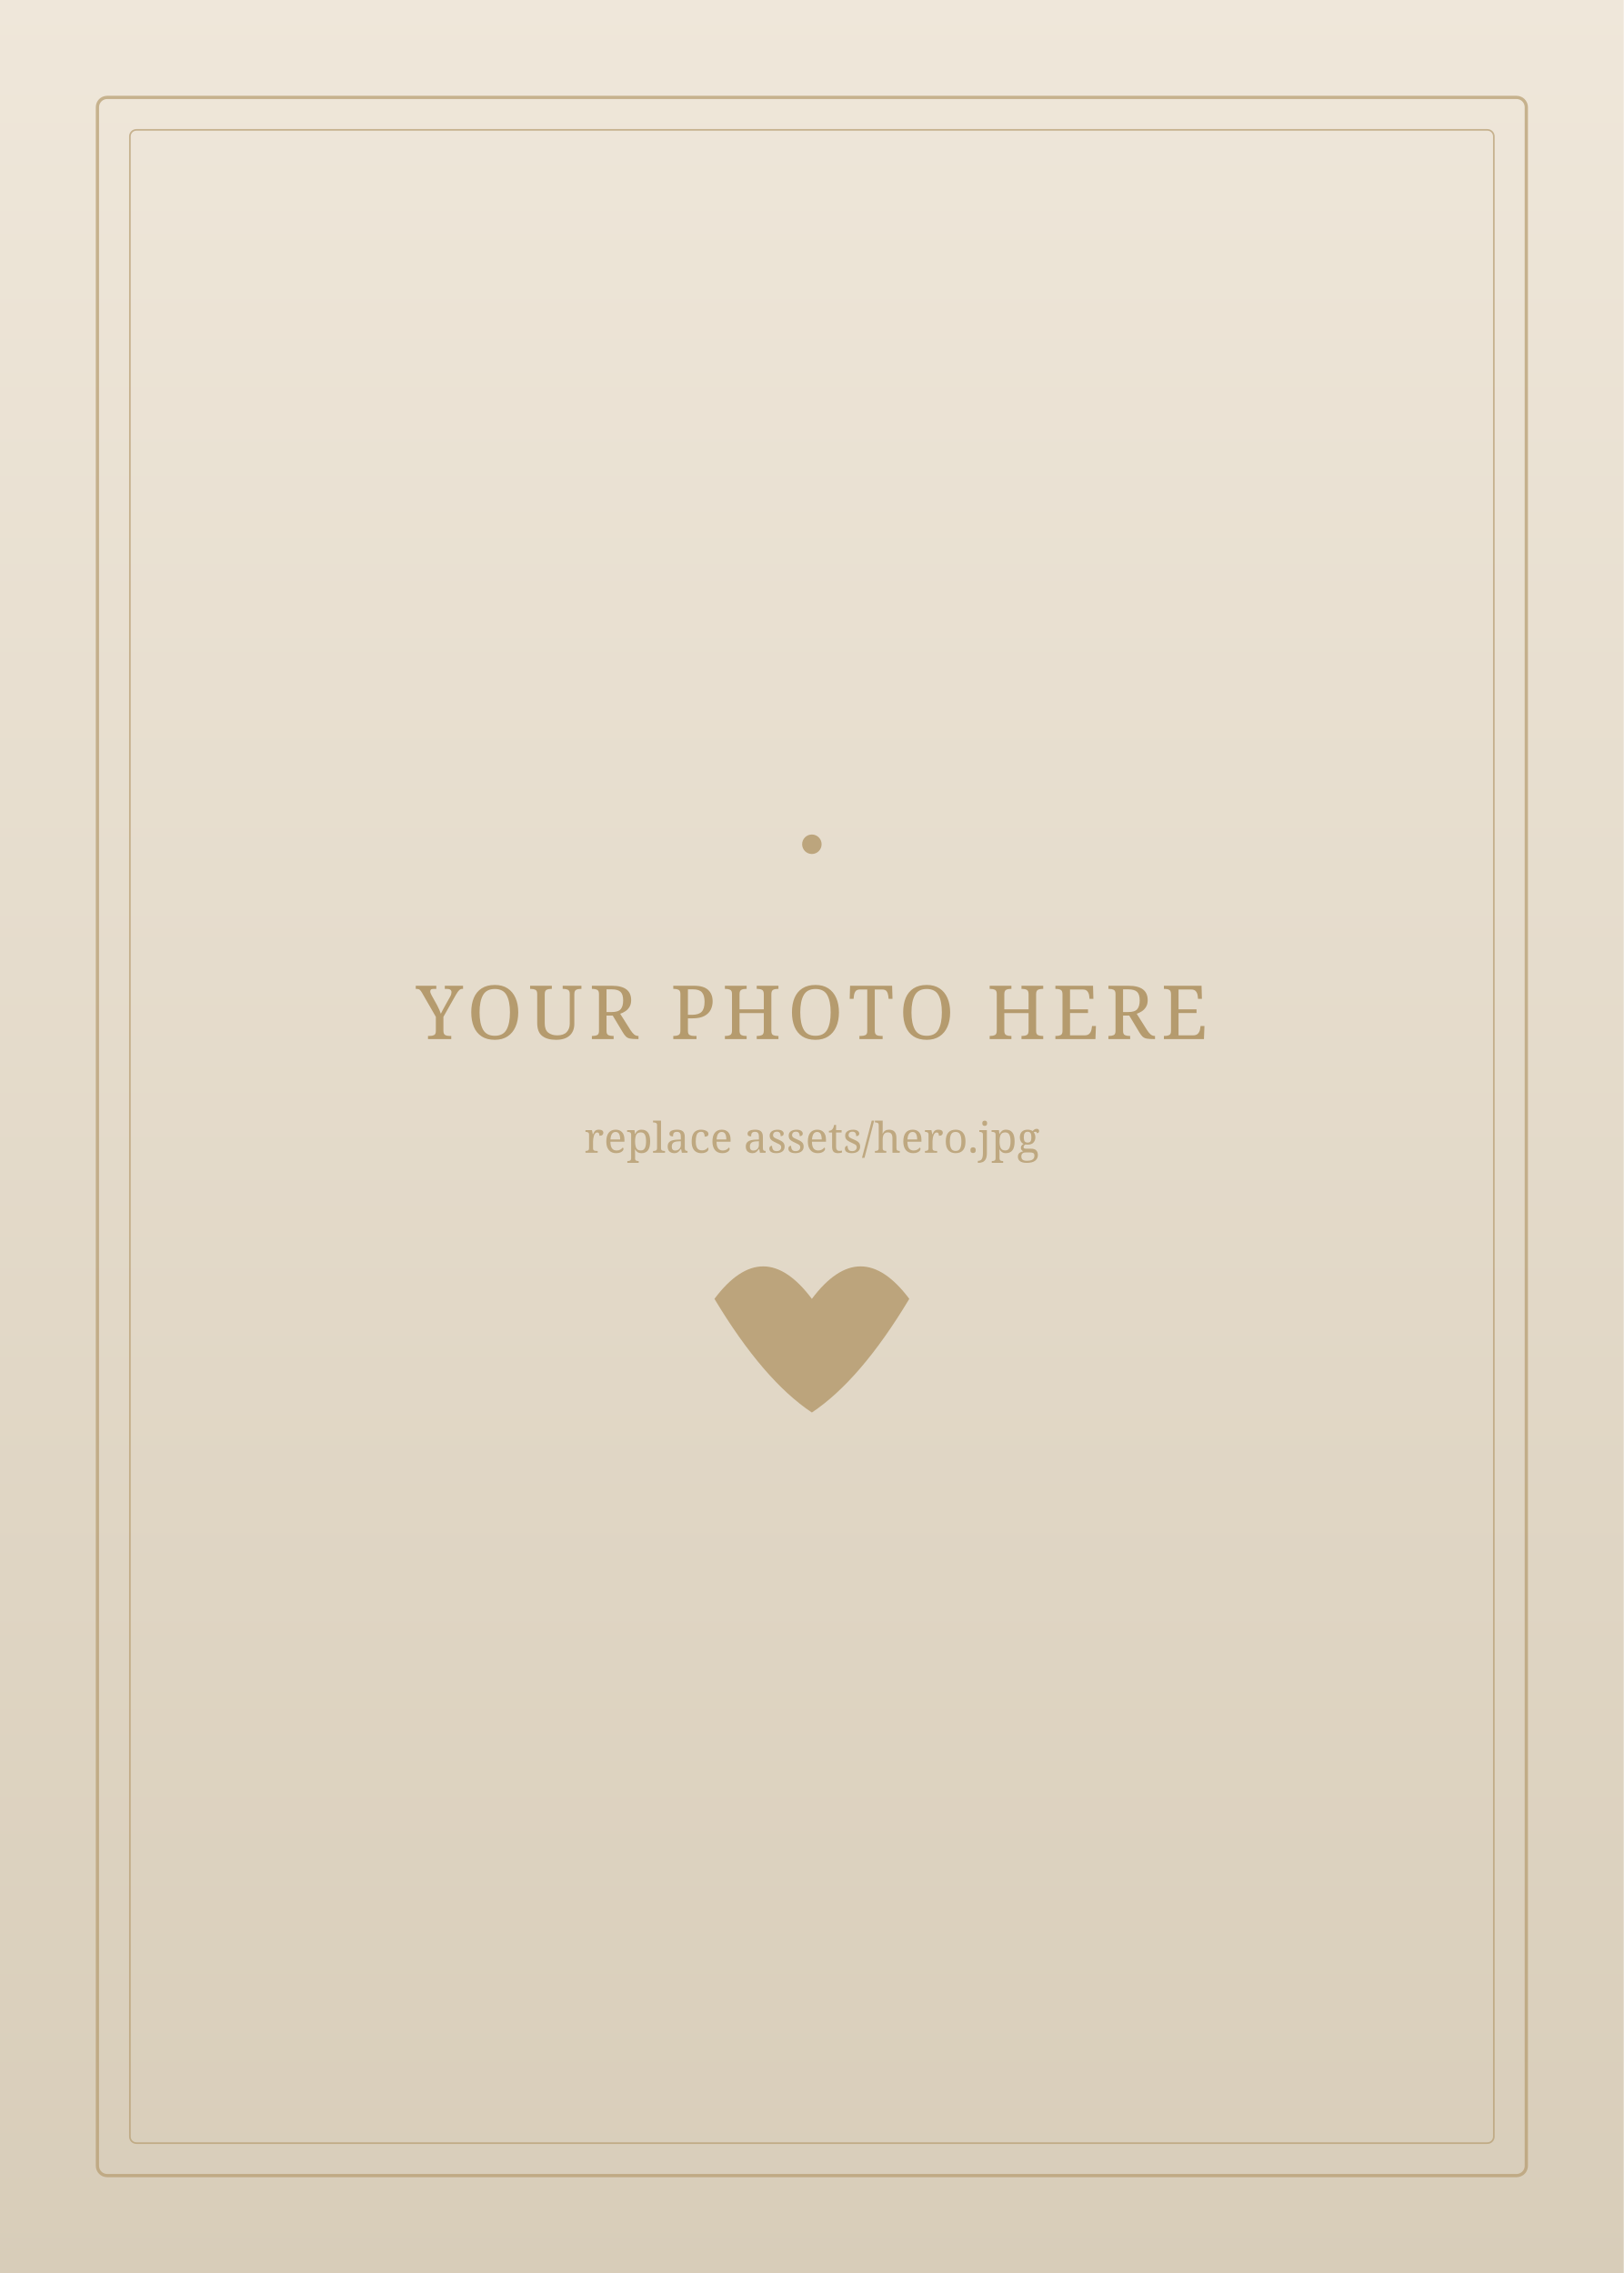
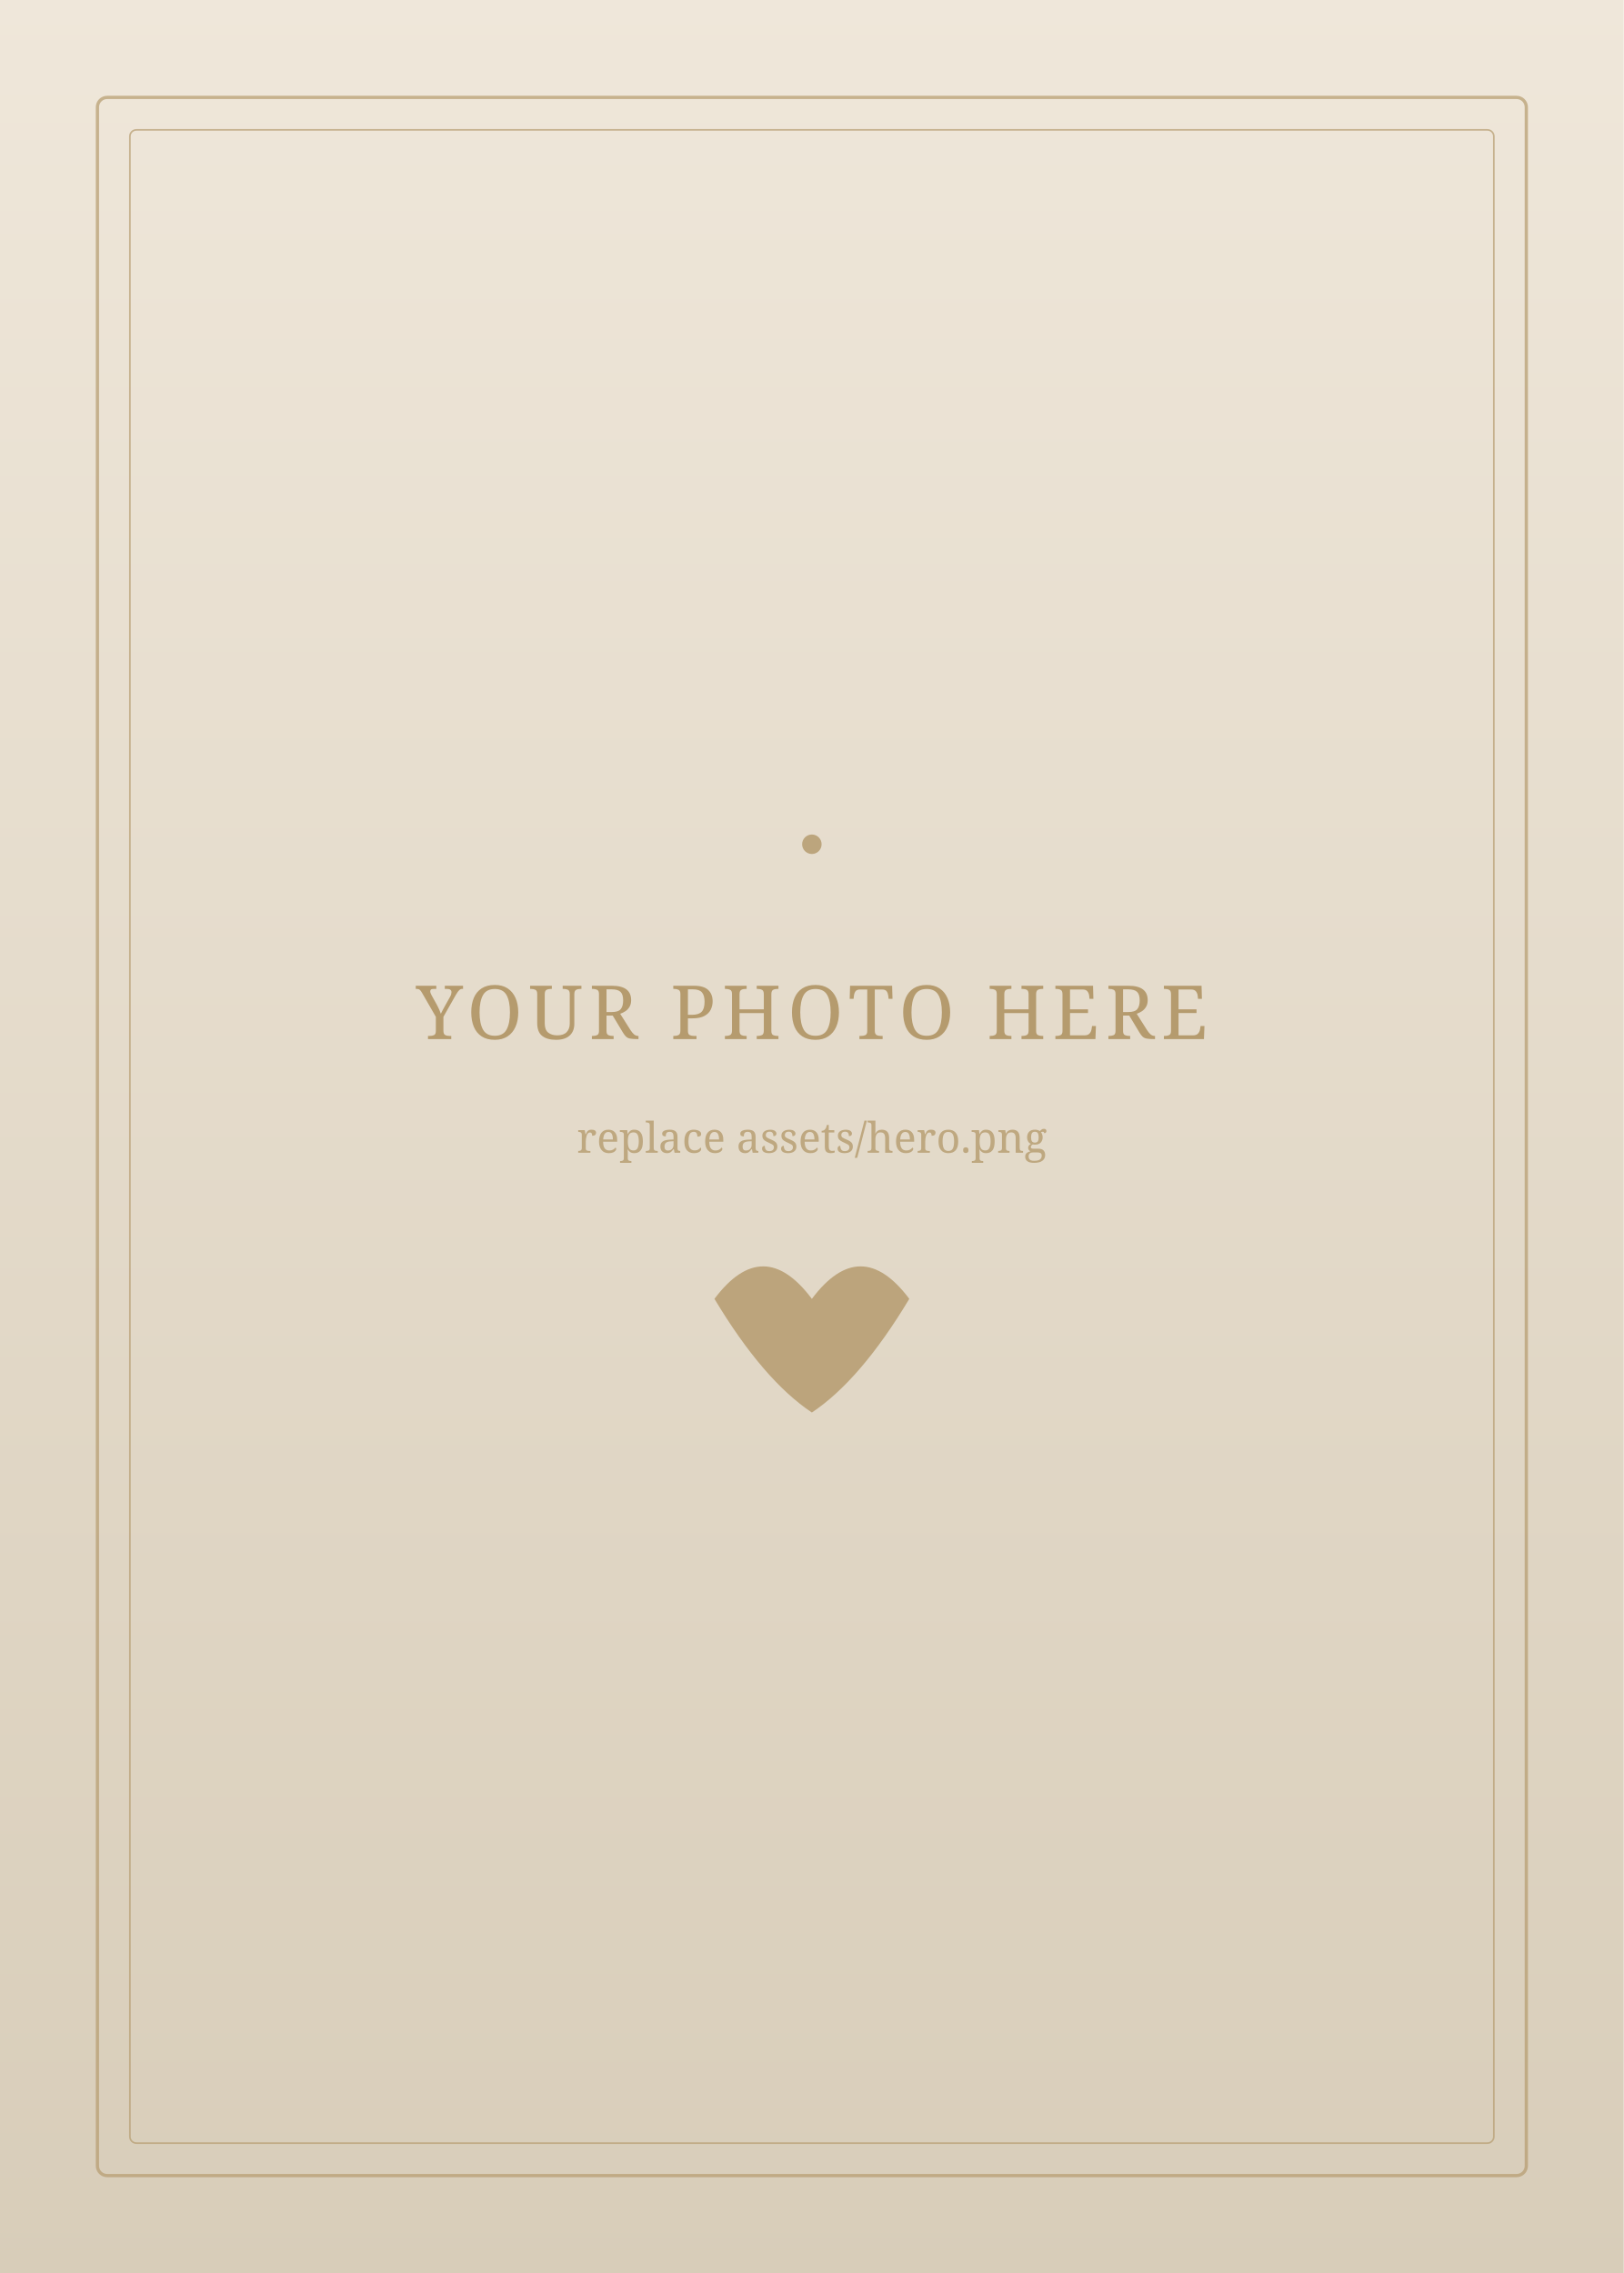
<svg xmlns="http://www.w3.org/2000/svg" viewBox="0 0 1000 1400" preserveAspectRatio="xMidYMid slice" role="img" aria-label="Placeholder for the couple's photo">
  <defs>
    <linearGradient id="bg" x1="0" y1="0" x2="0" y2="1">
      <stop offset="0" stop-color="#efe7da" />
      <stop offset="1" stop-color="#d8cdb9" />
    </linearGradient>
  </defs>
  <rect width="1000" height="1400" fill="url(#bg)" />
  <g fill="none" stroke="#b59b6e" stroke-width="2" opacity="0.7">
    <rect x="60" y="60" width="880" height="1280" rx="6" />
    <rect x="80" y="80" width="840" height="1240" rx="4" stroke-width="1" />
  </g>
  <g fill="#b59b6e" text-anchor="middle">
    <text x="500" y="640" font-family="Georgia, serif" font-size="46" letter-spacing="4">YOUR PHOTO HERE</text>
-     <text x="500" y="710" font-family="Georgia, serif" font-size="26" opacity="0.8">replace assets/hero.jpg</text>
+     <text x="500" y="710" font-family="Georgia, serif" font-size="26" opacity="0.8">replace assets/hero.png</text>
  </g>
  <g fill="#b59b6e" opacity="0.85">
    <circle cx="500" cy="520" r="6" />
    <path d="M470 800 q30 -40 60 0 q30 -40 60 0 q-30 50 -60 70 q-30 -20 -60 -70 z" transform="translate(-30,0)" />
  </g>
</svg>
